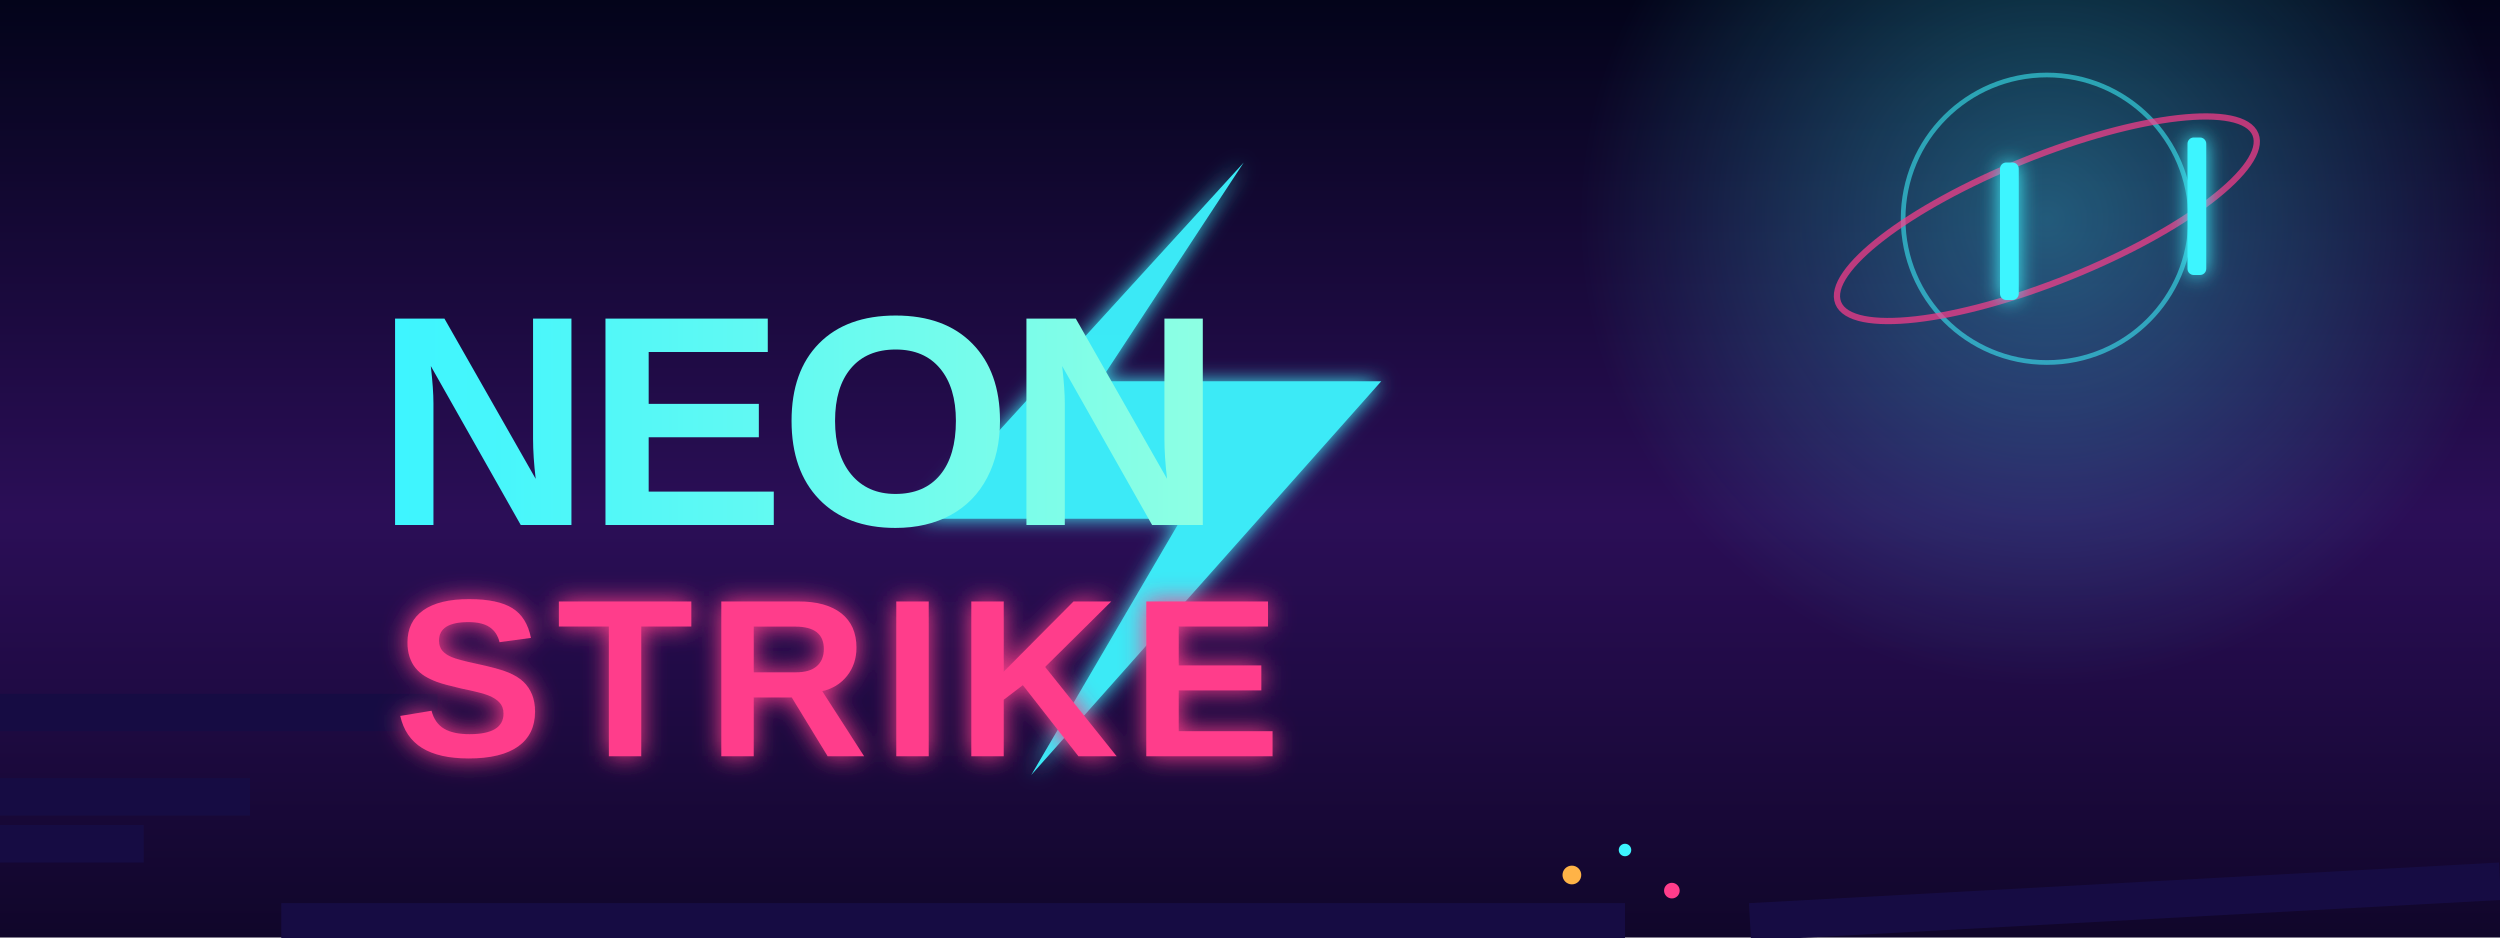
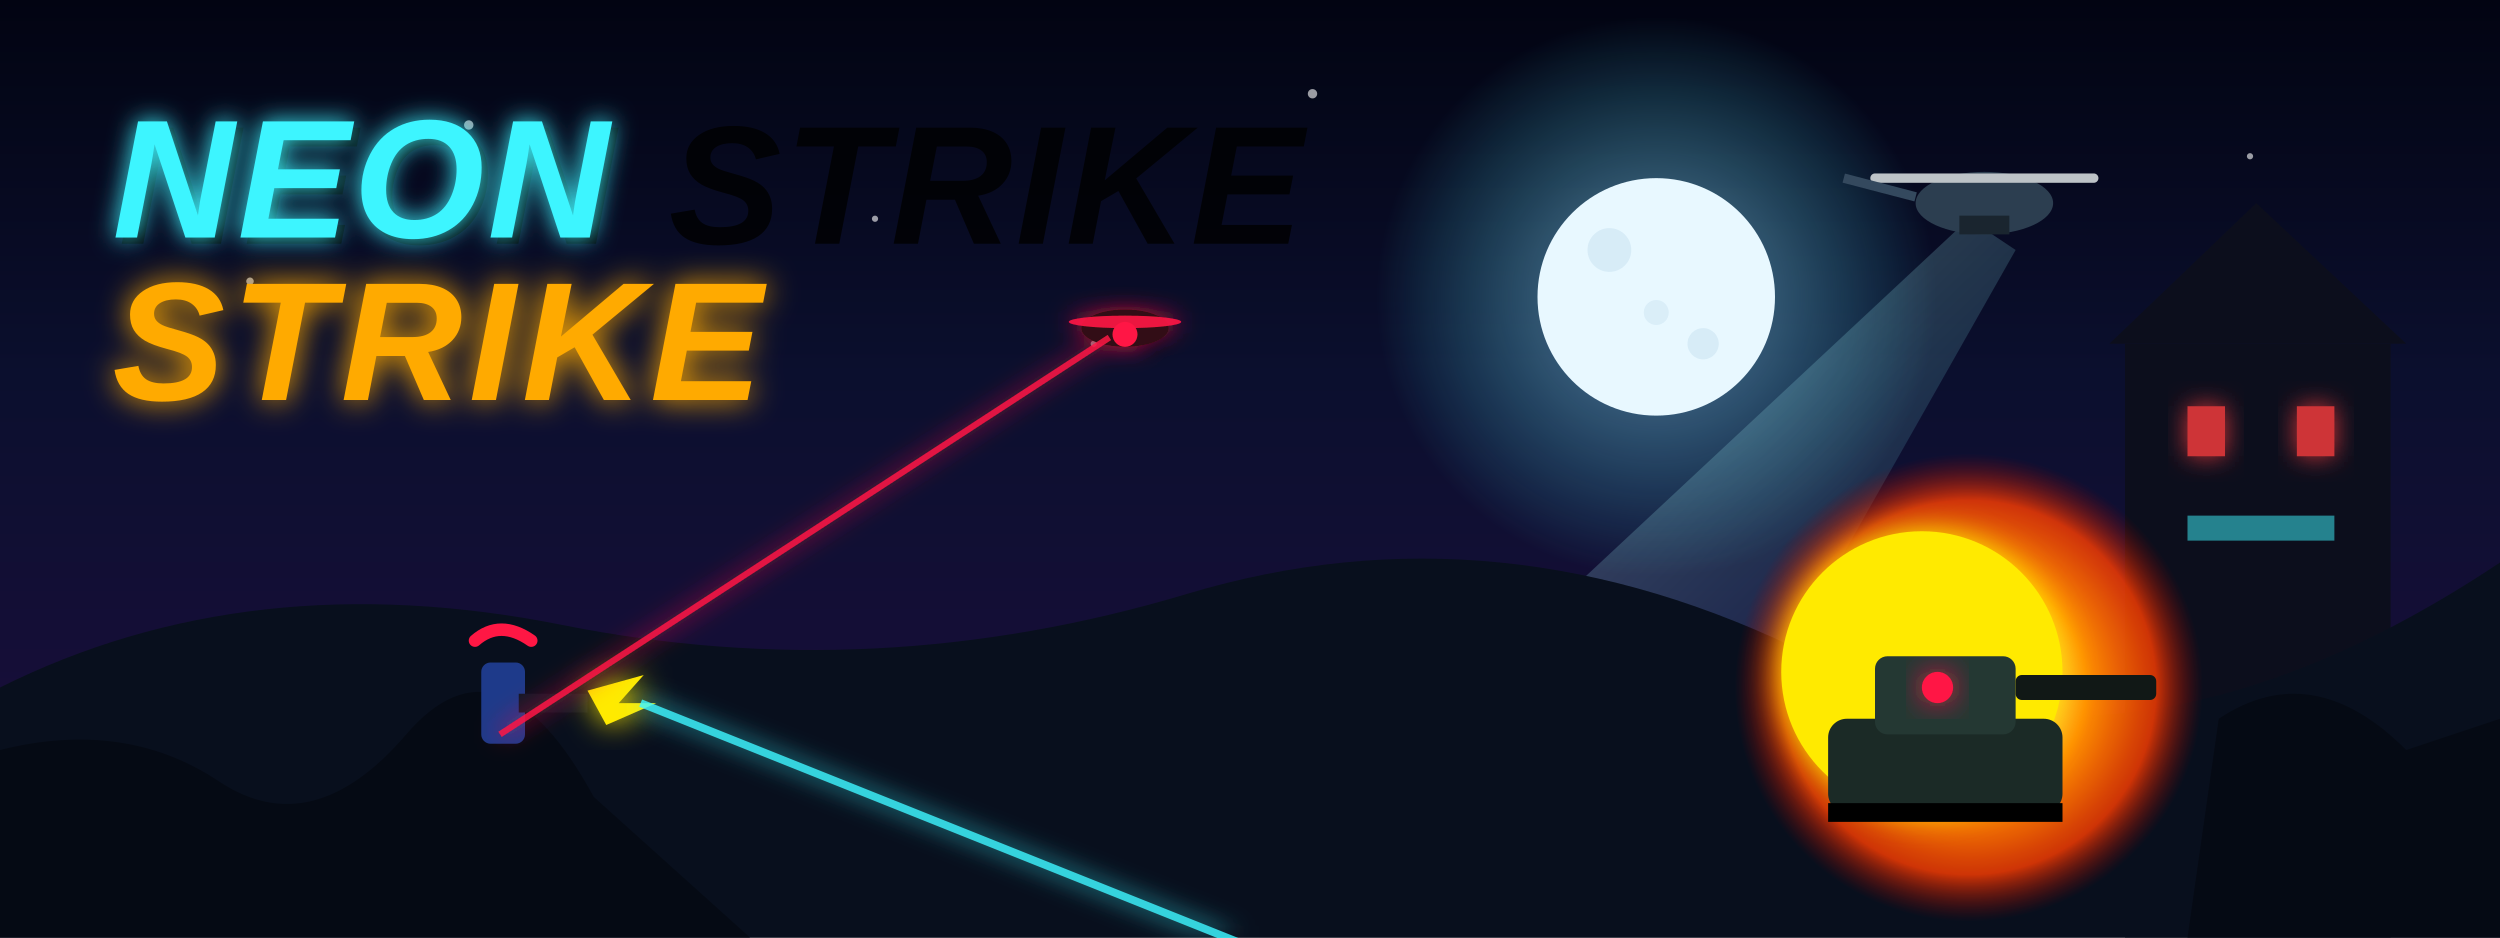
<svg xmlns="http://www.w3.org/2000/svg" viewBox="0 0 800 300" width="800" height="300">
  <defs>
-     <linearGradient id="bg" x1="0" y1="0" x2="0" y2="1">
-       <stop offset="0" stop-color="#03041a" />
-       <stop offset="0.55" stop-color="#2b0e57" />
-       <stop offset="1" stop-color="#10062a" />
+     <linearGradient id="sky" x1="0" y1="0" x2="0" y2="1">
+       <stop offset="0" stop-color="#020412" />
+       <stop offset="0.4" stop-color="#0b0f2e" />
+       <stop offset="0.8" stop-color="#180e3a" />
+       <stop offset="1" stop-color="#090514" />
    </linearGradient>
-     <linearGradient id="strike" x1="0" y1="0" x2="1" y2="0">
-       <stop offset="0" stop-color="#3df5ff" />
-       <stop offset="1" stop-color="#8dffe3" />
-     </linearGradient>
-     <radialGradient id="glow" cx="50%" cy="50%" r="50%">
-       <stop offset="0" stop-color="#3df5ff" stop-opacity="0.35" />
+     <radialGradient id="moonGlow" cx="50%" cy="50%" r="50%">
+       <stop offset="0" stop-color="#e0f4ff" stop-opacity="0.9" />
+       <stop offset="0.3" stop-color="#8ce1ff" stop-opacity="0.4" />
      <stop offset="1" stop-color="#3df5ff" stop-opacity="0" />
    </radialGradient>
-     <filter id="cyan" x="-50%" y="-50%" width="200%" height="200%">
-       <feGaussianBlur stdDeviation="3" result="b" />
+     <radialGradient id="blast" cx="50%" cy="50%" r="50%">
+       <stop offset="0" stop-color="#ffffff" />
+       <stop offset="0.2" stop-color="#fff176" />
+       <stop offset="0.5" stop-color="#ff9100" />
+       <stop offset="0.8" stop-color="#ff3d00" stop-opacity="0.8" />
+       <stop offset="1" stop-color="#990000" stop-opacity="0" />
+     </radialGradient>
+     <linearGradient id="searchlight" x1="0" y1="0" x2="1" y2="1">
+       <stop offset="0" stop-color="#ffffff" stop-opacity="0.35" />
+       <stop offset="1" stop-color="#3df5ff" stop-opacity="0" />
+     </linearGradient>
+     <filter id="cyanGlow" x="-50%" y="-50%" width="200%" height="200%">
+       <feGaussianBlur stdDeviation="4" result="blur" />
      <feMerge>
-         <feMergeNode in="b" />
+         <feMergeNode in="blur" />
        <feMergeNode in="SourceGraphic" />
      </feMerge>
    </filter>
-     <filter id="mag" x="-50%" y="-50%" width="200%" height="200%">
-       <feGaussianBlur stdDeviation="4" result="b" />
+     <filter id="orangeGlow" x="-50%" y="-50%" width="200%" height="200%">
+       <feGaussianBlur stdDeviation="5" result="blur" />
      <feMerge>
-         <feMergeNode in="b" />
+         <feMergeNode in="blur" />
        <feMergeNode in="SourceGraphic" />
      </feMerge>
    </filter>
  </defs>
-   <rect width="800" height="300" fill="url(#bg)" />
-   <circle cx="655" cy="70" r="150" fill="url(#glow)" />
-   <circle cx="655" cy="70" r="46" fill="none" stroke="#3df5ff" stroke-opacity="0.55" stroke-width="1.5" />
-   <ellipse cx="655" cy="70" rx="72" ry="20" fill="none" stroke="#ff3d8b" stroke-opacity="0.7" stroke-width="2" transform="rotate(-22 655 70)" />
-   <g stroke="#160c43" stroke-width="12">
-     <path d="M0 255 L80 255" />
-     <path d="M0 228 L140 228" />
-     <path d="M0 270 L46 270" />
-     <path d="M90 295 L520 295" />
-     <path d="M560 295 L800 282" />
+   <rect width="800" height="300" fill="url(#sky)" />
+   <g fill="#ffffff" opacity="0.6">
+     <circle cx="150" cy="40" r="1.5" />
+     <circle cx="280" cy="70" r="1" />
+     <circle cx="420" cy="30" r="1.5" />
+     <circle cx="720" cy="50" r="1" />
+     <circle cx="80" cy="90" r="1.2" />
+     <circle cx="350" cy="110" r="1" />
  </g>
-   <g fill="#3df5ff" filter="url(#cyan)">
-     <rect x="700" y="44" width="6" height="44" rx="2" />
-     <rect x="640" y="52" width="6" height="44" rx="2" />
+   <circle cx="530" cy="95" r="90" fill="url(#moonGlow)" />
+   <circle cx="530" cy="95" r="38" fill="#e8f8ff" />
+   <circle cx="515" cy="80" r="7" fill="#cbe4f2" opacity="0.6" />
+   <circle cx="545" cy="110" r="5" fill="#cbe4f2" opacity="0.6" />
+   <circle cx="530" cy="100" r="4" fill="#cbe4f2" opacity="0.5" />
+   <polygon points="630,70 480,210 560,230 645,80" fill="url(#searchlight)" />
+   <g transform="translate(635, 65)">
+     <ellipse cx="0" cy="0" rx="22" ry="10" fill="#2c3e50" />
+     <rect x="-8" y="4" width="16" height="6" fill="#1a252f" />
+     <line x1="-35" y1="-8" x2="35" y2="-8" stroke="#bdc3c7" stroke-width="3" stroke-linecap="round" />
+     <line x1="-22" y1="-2" x2="-45" y2="-8" stroke="#34495e" stroke-width="3" />
  </g>
-   <path d="M398 52 L294 166 L378 166 L330 248 L442 122 L352 122 Z" fill="#3df5ff" filter="url(#cyan)" opacity="0.95" />
-   <text x="120" y="168" font-family="'Chakra Petch','Segoe UI',Arial,sans-serif" font-size="96" font-weight="700" letter-spacing="-2">
-     <tspan fill="url(#strike)" filter="url(#cyan)">NEON</tspan>
-   </text>
-   <text x="126" y="242" font-family="'Chakra Petch','Segoe UI',Arial,sans-serif" font-size="72" font-weight="700" letter-spacing="4" fill="#ff3d8b" filter="url(#mag)">STRIKE</text>
-   <circle cx="503" cy="280" r="3" fill="#ffb347" />
-   <circle cx="520" cy="272" r="2" fill="#3df5ff" />
-   <circle cx="535" cy="285" r="2.5" fill="#ff3d8b" />
+   <g fill="#0c0e1c">
+     <rect x="680" y="110" width="85" height="190" />
+     <polygon points="675,110 722,65 770,110" />
+     <rect x="700" y="130" width="12" height="16" fill="#ff3d3d" opacity="0.8" filter="url(#cyanGlow)" />
+     <rect x="735" y="130" width="12" height="16" fill="#ff3d3d" opacity="0.8" filter="url(#cyanGlow)" />
+     <rect x="700" y="165" width="47" height="8" fill="#3df5ff" opacity="0.5" />
+   </g>
+   <path d="M0 220 Q 80 180, 180 200 T 380 190 T 580 210 T 800 180 L 800 300 L 0 300 Z" fill="#080f1d" />
+   <path d="M0 300 L0 240 Q 40 230, 70 250 T 130 235 T 190 255 L240 300 Z" fill="#050a14" />
+   <path d="M700 300 L710 230 Q 740 210, 770 240 L800 230 L800 300 Z" fill="#050a14" />
+   <g transform="translate(620, 210)">
+     <circle cx="10" cy="10" r="75" fill="url(#blast)" />
+     <circle cx="-5" cy="5" r="45" fill="#ffea00" filter="url(#orangeGlow)" />
+     <rect x="-35" y="20" width="75" height="30" rx="6" fill="#1b2a26" />
+     <rect x="-20" y="0" width="45" height="25" rx="4" fill="#243833" />
+     <rect x="25" y="6" width="45" height="8" rx="2" fill="#111816" />
+     <circle cx="0" cy="10" r="5" fill="#ff1744" filter="url(#orangeGlow)" />
+     <line x1="-35" y1="50" x2="40" y2="50" stroke="#000" stroke-width="6" />
+   </g>
+   <g transform="translate(160, 220)">
+     <path d="M-8 -15 Q 0 -22, 10 -15" stroke="#ff1744" stroke-width="4" stroke-linecap="round" fill="none" />
+     <rect x="-6" y="-8" width="14" height="26" rx="3" fill="#1e3a8a" />
+     <rect x="6" y="2" width="22" height="6" fill="#111827" />
+     <polygon points="28,1 46,-4 38,5 50,5 34,12" fill="#ffea00" filter="url(#orangeGlow)" />
+     <line x1="45" y1="5" x2="620" y2="235" stroke="#3df5ff" stroke-width="2.5" opacity="0.85" filter="url(#cyanGlow)" />
+   </g>
+   <g transform="translate(360, 105)" filter="url(#cyanGlow)">
+     <ellipse cx="0" cy="0" rx="14" ry="6" fill="#311014" />
+     <ellipse cx="0" cy="-2" rx="18" ry="2" fill="#ff1744" opacity="0.9" />
+     <circle cx="0" cy="2" r="4" fill="#ff1744" />
+     <line x1="-5" y1="3" x2="-200" y2="130" stroke="#ff1744" stroke-width="2" opacity="0.85" />
+   </g>
+   <text x="38" y="78" font-family="'Chakra Petch','Segoe UI',Arial,sans-serif" font-size="54" font-weight="800" font-style="italic" fill="#000000" opacity="0.8" letter-spacing="1">NEON STRIKE</text>
+   <text x="36" y="76" font-family="'Chakra Petch','Segoe UI',Arial,sans-serif" font-size="54" font-weight="800" font-style="italic" fill="#3df5ff" filter="url(#cyanGlow)" letter-spacing="1">NEON</text>
+   <text x="36" y="128" font-family="'Chakra Petch','Segoe UI',Arial,sans-serif" font-size="54" font-weight="800" font-style="italic" fill="#ffaa00" filter="url(#orangeGlow)" letter-spacing="2">STRIKE</text>
</svg>
